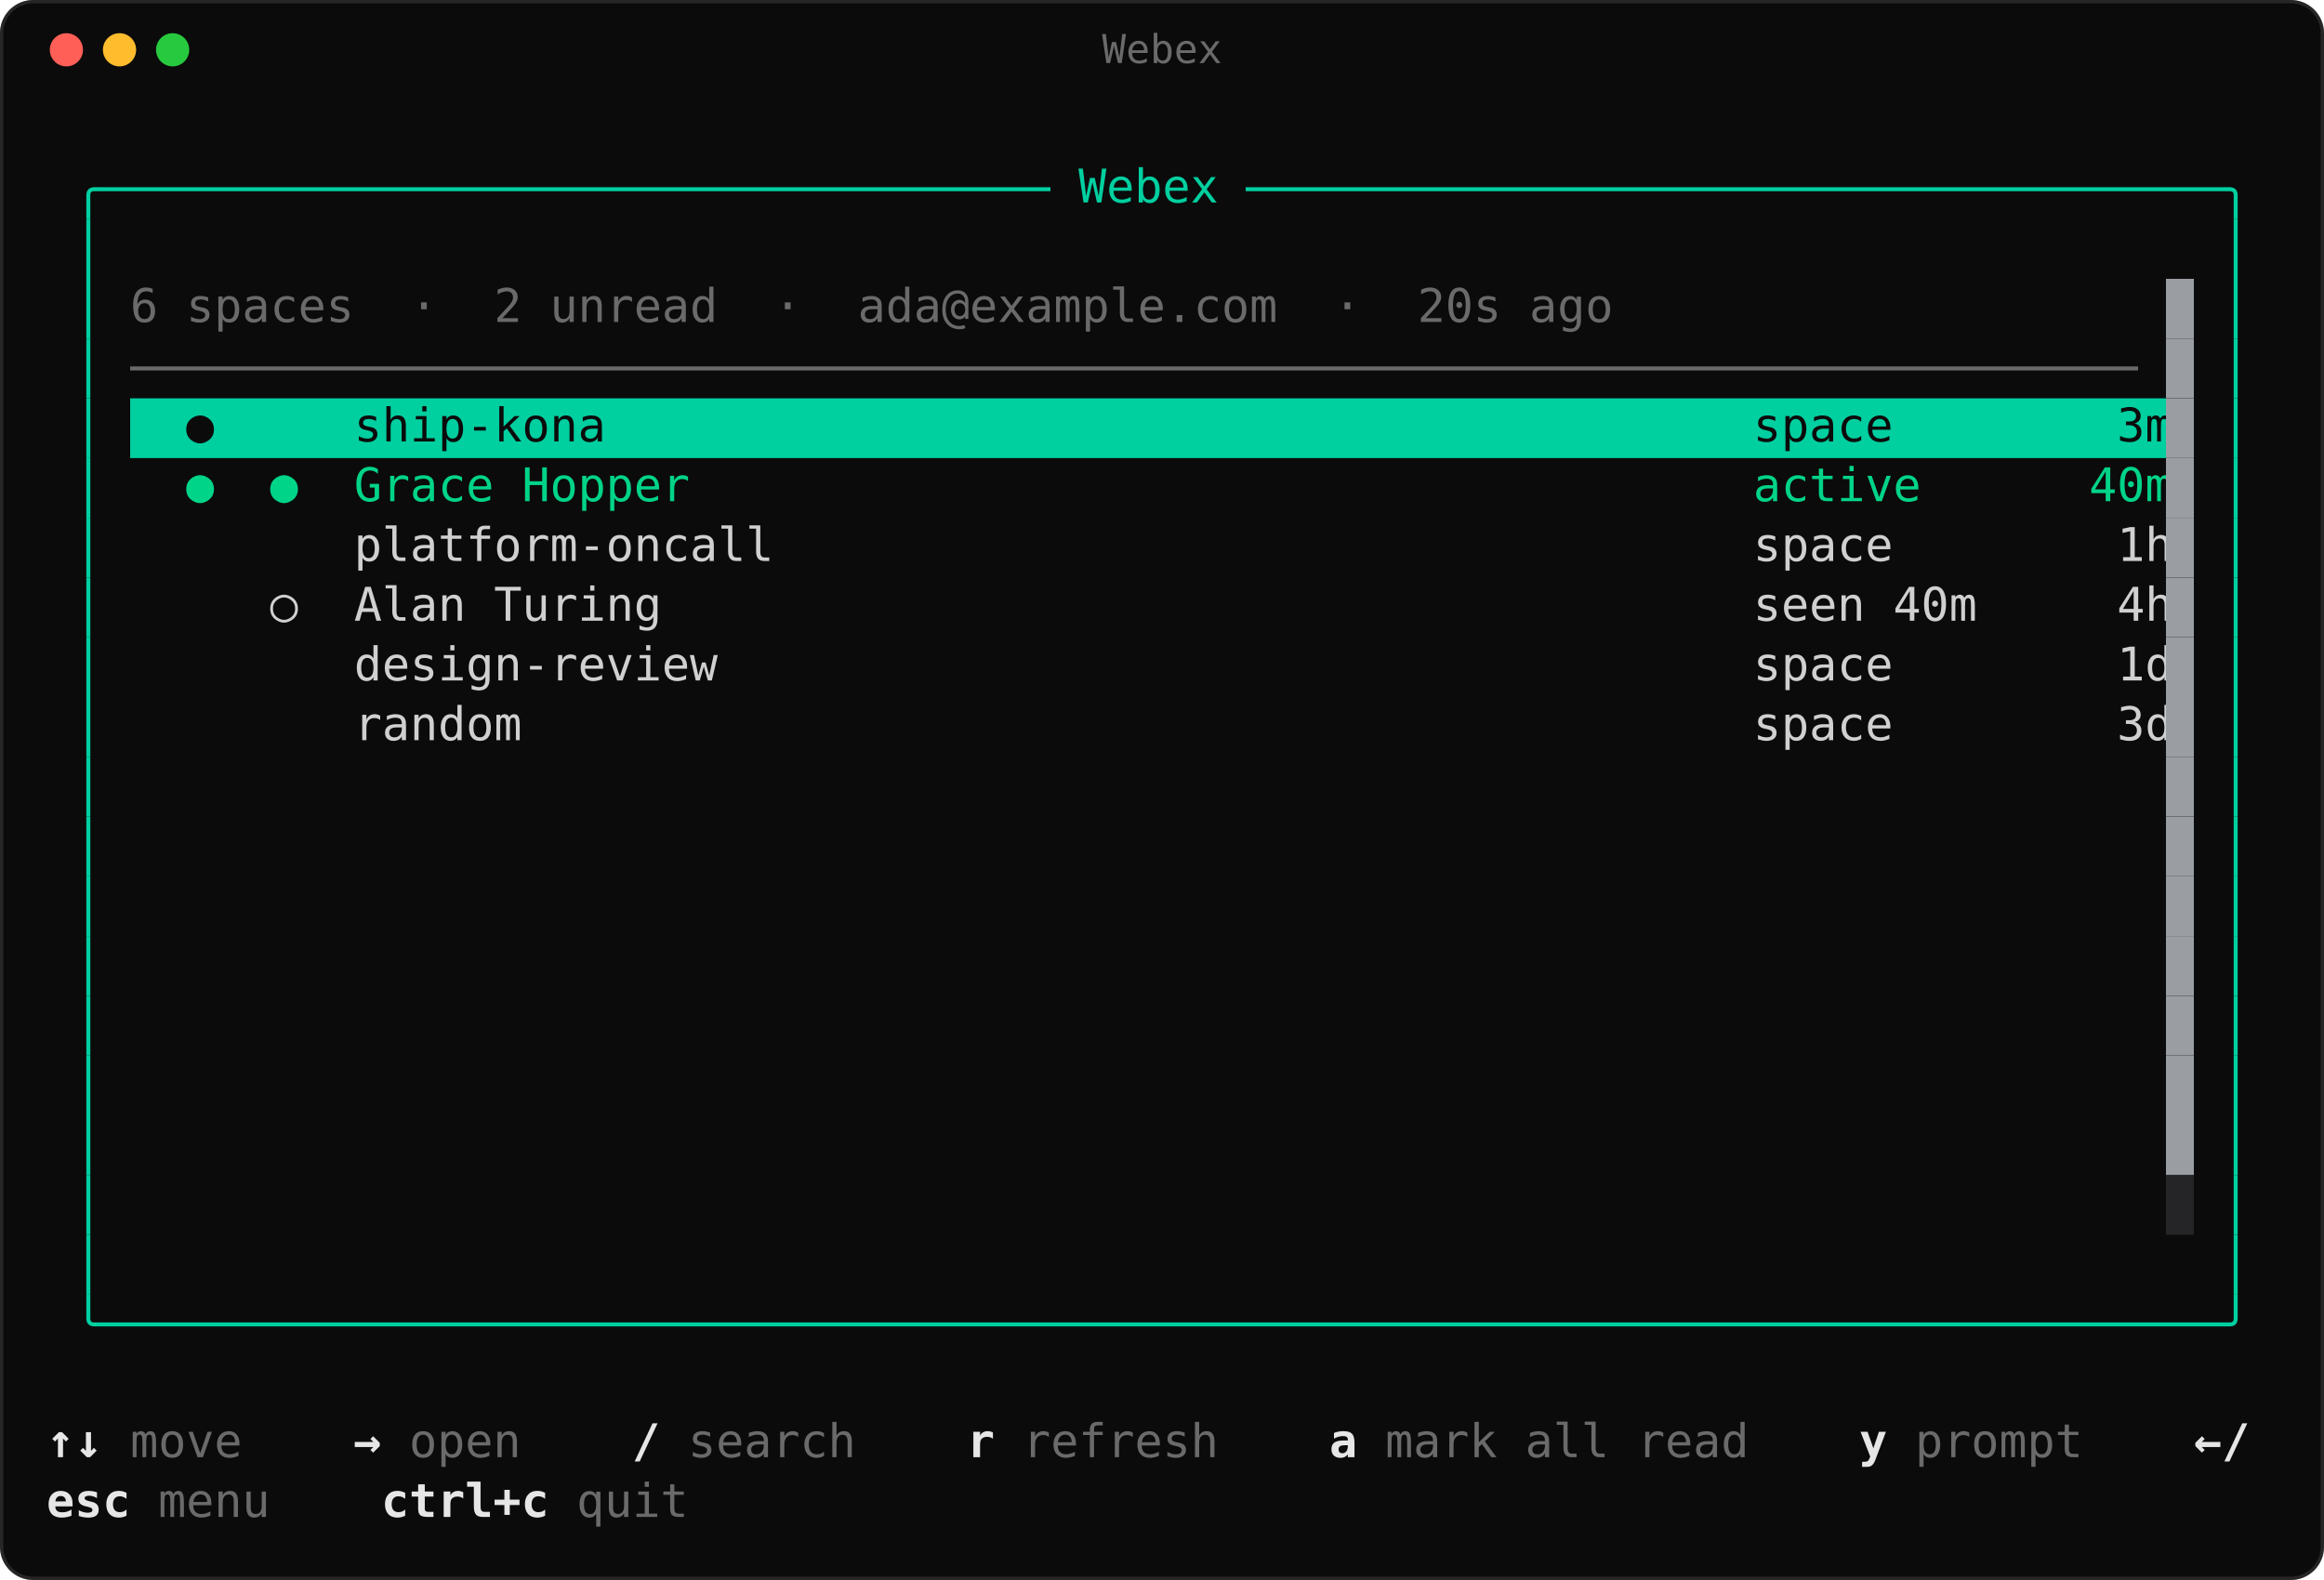
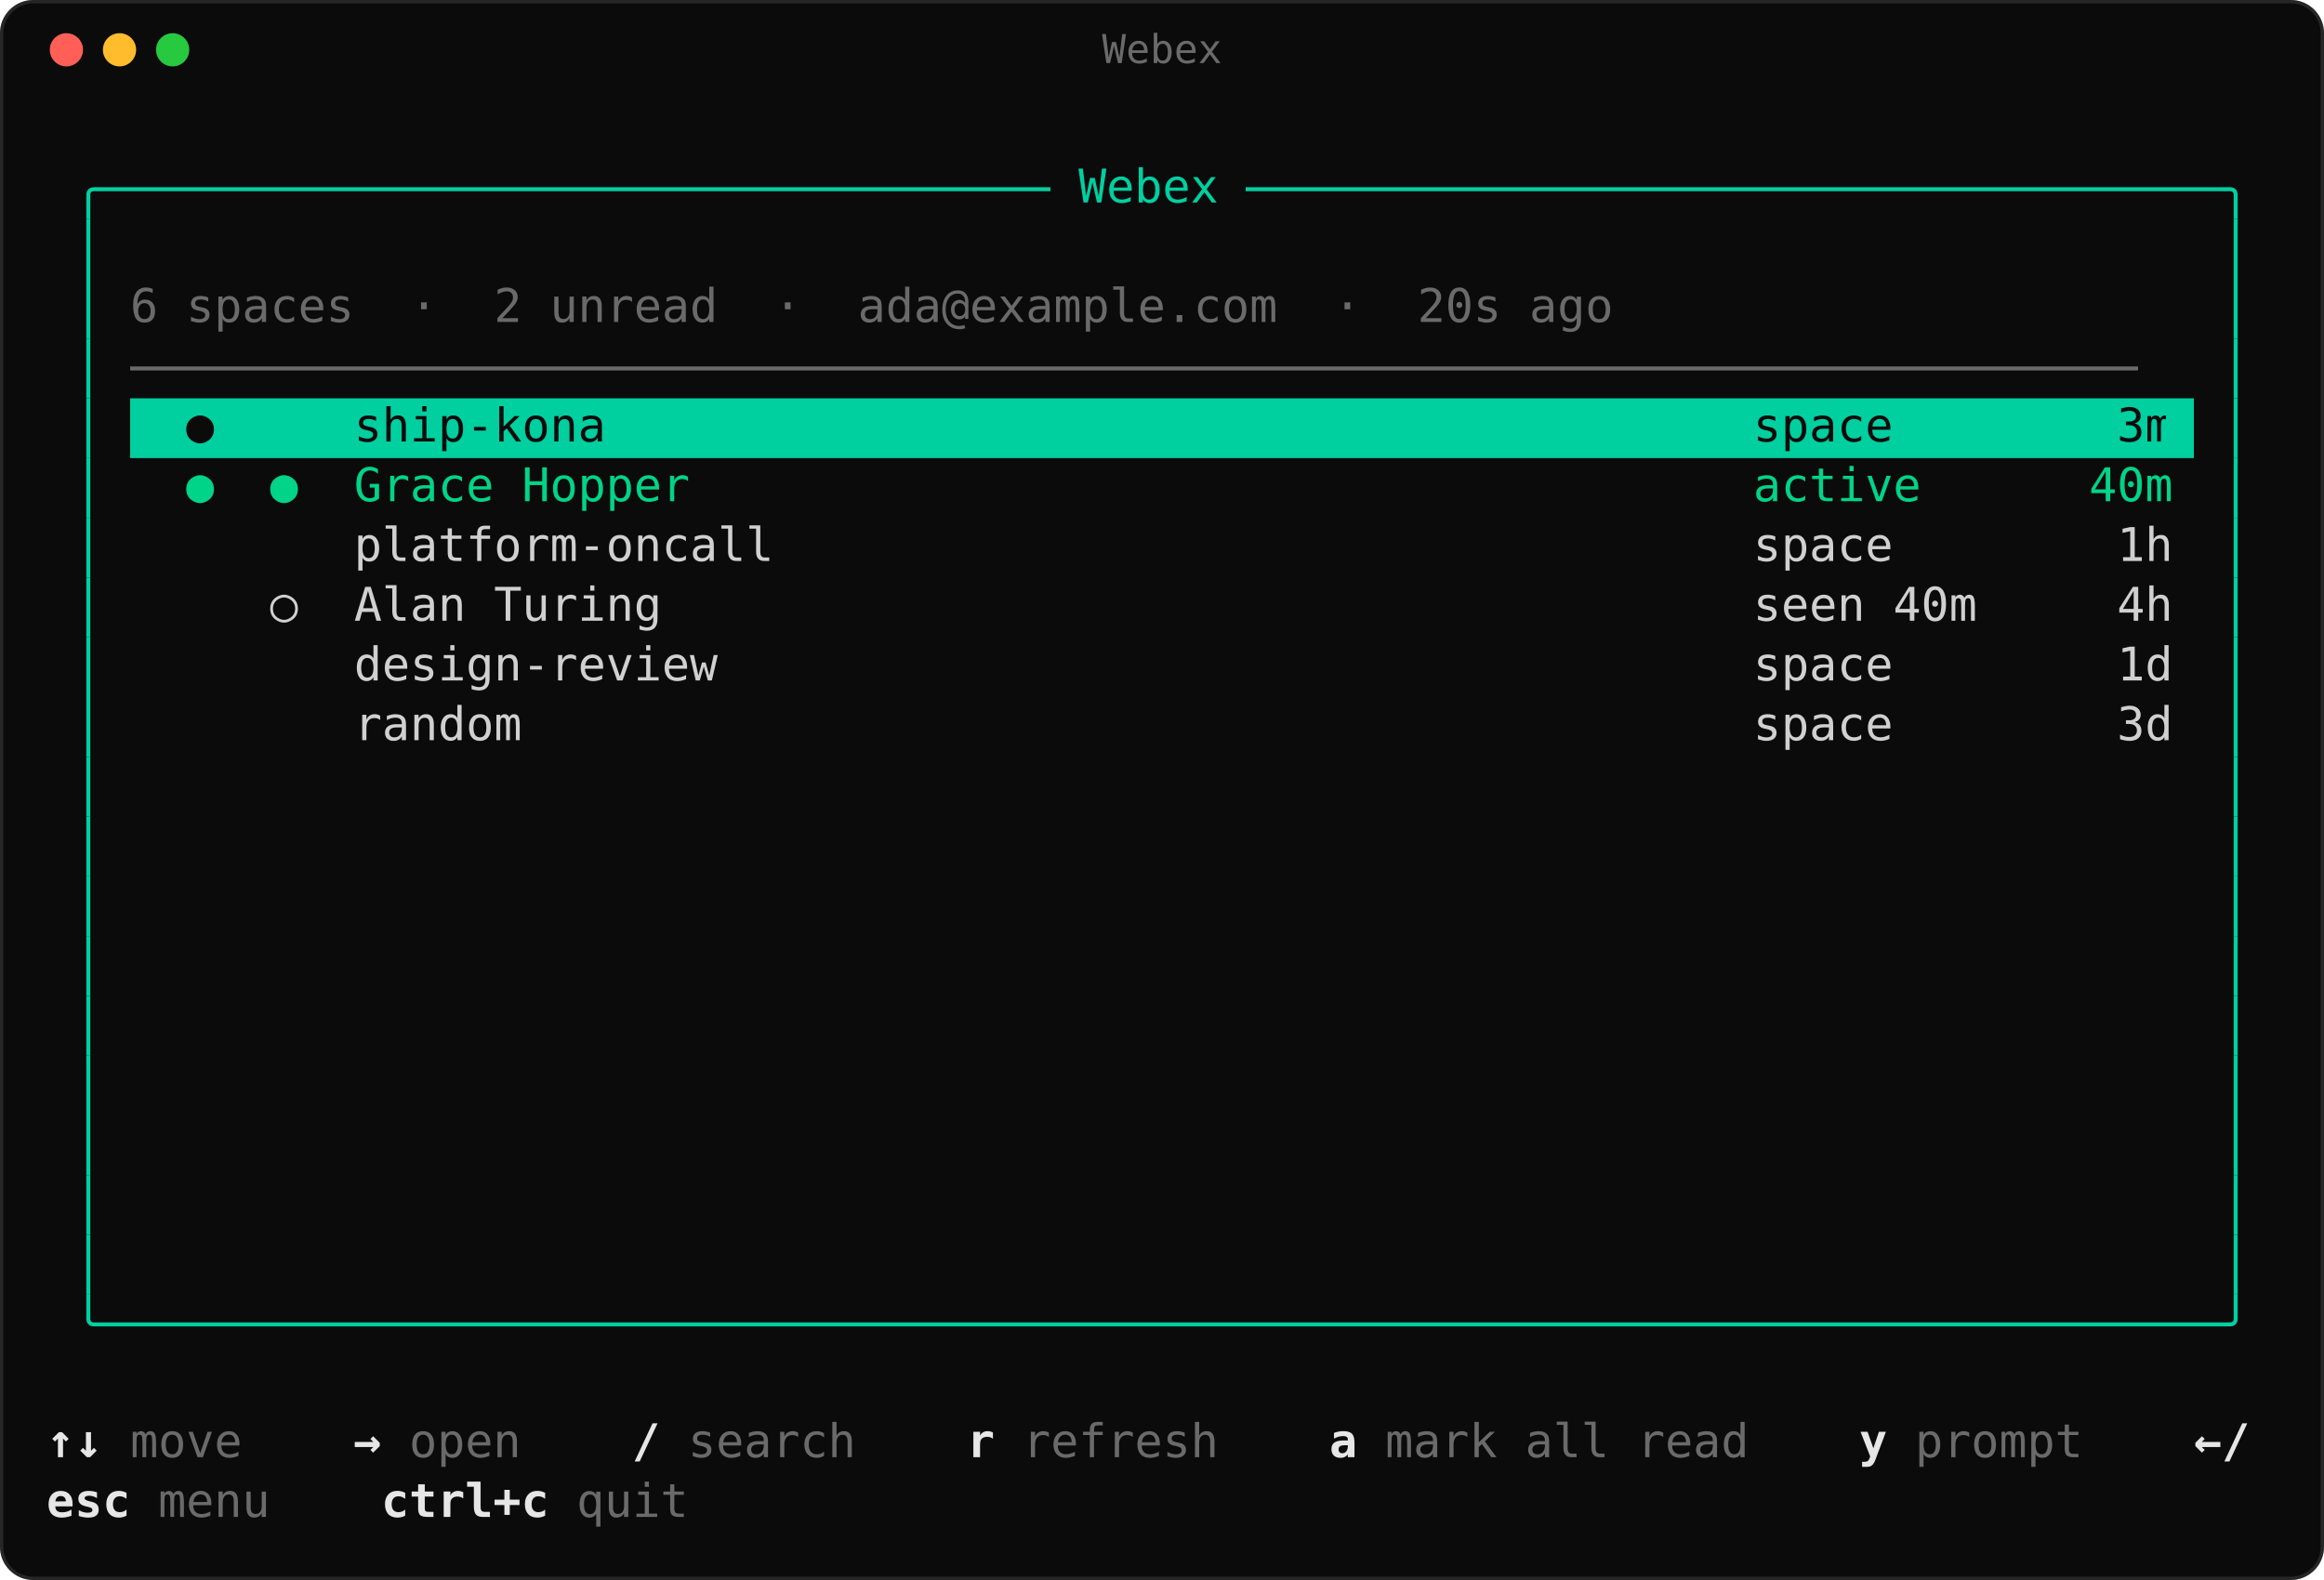
<svg xmlns="http://www.w3.org/2000/svg" width="700" height="476" viewBox="0 0 700 476" font-family="ui-monospace,'SF Mono',SFMono-Regular,Menlo,Consolas,'DejaVu Sans Mono','Liberation Mono',monospace" font-size="14">
  <rect width="700" height="476" rx="10" fill="#0b0b0b" />
  <rect x="0.5" y="0.5" width="699" height="475" rx="9.5" fill="none" stroke="#5a5a5a" stroke-opacity="0.35" />
  <circle cx="20" cy="15" r="5" fill="#ff5f56" />
  <circle cx="36" cy="15" r="5" fill="#ffbd2e" />
  <circle cx="52" cy="15" r="5" fill="#27c93f" />
  <text x="350" y="19" fill="#6a6a6a" font-size="12" text-anchor="middle">Webex</text>
  <path d="M30.8 57H28.4M26.6 66V58.8M28.4 57Q26.6 57 26.6 58.8" stroke="#00cfa0" stroke-width="1.2" fill="none" />
  <path d="M30.8 57H316.4" stroke="#00cfa0" stroke-width="1.2" fill="none" />
  <text x="316.4" y="61" fill="#00cfa0" textLength="58.8" lengthAdjust="spacingAndGlyphs" xml:space="preserve"> Webex </text>
  <path d="M375.2 57H669.2" stroke="#00cfa0" stroke-width="1.2" fill="none" />
  <path d="M669.2 57H671.6M673.4 66V58.8M671.6 57Q673.4 57 673.4 58.8" stroke="#00cfa0" stroke-width="1.2" fill="none" />
  <path d="M26.6 66V84" stroke="#00cfa0" stroke-width="1.2" fill="none" />
  <path d="M673.4 66V84" stroke="#00cfa0" stroke-width="1.2" fill="none" />
  <path d="M26.6 84V102" stroke="#00cfa0" stroke-width="1.2" fill="none" />
  <text x="39.2" y="97" fill="#6a6a6a" textLength="445.2" lengthAdjust="spacingAndGlyphs" xml:space="preserve">6 spaces  ·  2 unread  ·  ada@example.com  ·  20s ago</text>
-   <rect x="652.4" y="84" width="8.4" height="18" fill="#252527" />
-   <rect x="652.4" y="84" width="8.4" height="18" fill="#9a9ea3" />
  <path d="M673.4 84V102" stroke="#00cfa0" stroke-width="1.2" fill="none" />
  <path d="M26.6 102V120" stroke="#00cfa0" stroke-width="1.2" fill="none" />
  <path d="M39.2 111H644" stroke="#6a6a6a" stroke-width="1.2" fill="none" />
-   <rect x="652.4" y="102" width="8.4" height="18" fill="#252527" />
-   <rect x="652.4" y="102" width="8.4" height="18" fill="#9a9ea3" />
  <path d="M673.4 102V120" stroke="#00cfa0" stroke-width="1.2" fill="none" />
  <path d="M26.6 120V138" stroke="#00cfa0" stroke-width="1.2" fill="none" />
  <rect x="39.2" y="120" width="613.2" height="18" fill="#00cfa0" />
  <text x="39.2" y="133" fill="#0b0b0b" textLength="613.2" lengthAdjust="spacingAndGlyphs" xml:space="preserve">  ●     ship-kona                                         space        3m</text>
-   <rect x="652.4" y="120" width="8.4" height="18" fill="#252527" />
-   <rect x="652.4" y="120" width="8.4" height="18" fill="#9a9ea3" />
+   <rect x="652.4" y="120" width="8.4" height="18" fill="#00cfa0" />
  <path d="M673.4 120V138" stroke="#00cfa0" stroke-width="1.2" fill="none" />
  <path d="M26.6 138V156" stroke="#00cfa0" stroke-width="1.2" fill="none" />
  <text x="39.2" y="151" fill="#00d488" textLength="613.2" lengthAdjust="spacingAndGlyphs" xml:space="preserve">  ●  ●  Grace Hopper                                      active      40m</text>
-   <rect x="652.4" y="138" width="8.4" height="18" fill="#252527" />
-   <rect x="652.4" y="138" width="8.4" height="18" fill="#9a9ea3" />
  <path d="M673.4 138V156" stroke="#00cfa0" stroke-width="1.2" fill="none" />
  <path d="M26.6 156V174" stroke="#00cfa0" stroke-width="1.2" fill="none" />
  <text x="39.2" y="169" fill="#d0d0d0" textLength="613.2" lengthAdjust="spacingAndGlyphs" xml:space="preserve">        platform-oncall                                   space        1h</text>
-   <rect x="652.4" y="156" width="8.4" height="18" fill="#252527" />
-   <rect x="652.4" y="156" width="8.4" height="18" fill="#9a9ea3" />
  <path d="M673.4 156V174" stroke="#00cfa0" stroke-width="1.2" fill="none" />
  <path d="M26.6 174V192" stroke="#00cfa0" stroke-width="1.2" fill="none" />
  <text x="39.2" y="187" fill="#d0d0d0" textLength="613.2" lengthAdjust="spacingAndGlyphs" xml:space="preserve">     ○  Alan Turing                                       seen 40m     4h</text>
-   <rect x="652.4" y="174" width="8.4" height="18" fill="#252527" />
-   <rect x="652.4" y="174" width="8.4" height="18" fill="#9a9ea3" />
  <path d="M673.4 174V192" stroke="#00cfa0" stroke-width="1.2" fill="none" />
  <path d="M26.6 192V210" stroke="#00cfa0" stroke-width="1.2" fill="none" />
  <text x="39.2" y="205" fill="#d0d0d0" textLength="613.2" lengthAdjust="spacingAndGlyphs" xml:space="preserve">        design-review                                     space        1d</text>
-   <rect x="652.4" y="192" width="8.4" height="18" fill="#252527" />
-   <rect x="652.4" y="192" width="8.4" height="18" fill="#9a9ea3" />
  <path d="M673.4 192V210" stroke="#00cfa0" stroke-width="1.2" fill="none" />
  <path d="M26.6 210V228" stroke="#00cfa0" stroke-width="1.2" fill="none" />
  <text x="39.2" y="223" fill="#d0d0d0" textLength="613.2" lengthAdjust="spacingAndGlyphs" xml:space="preserve">        random                                            space        3d</text>
-   <rect x="652.4" y="210" width="8.4" height="18" fill="#252527" />
-   <rect x="652.4" y="210" width="8.4" height="18" fill="#9a9ea3" />
  <path d="M673.4 210V228" stroke="#00cfa0" stroke-width="1.2" fill="none" />
  <path d="M26.6 228V246" stroke="#00cfa0" stroke-width="1.2" fill="none" />
-   <rect x="652.4" y="228" width="8.4" height="18" fill="#252527" />
-   <rect x="652.4" y="228" width="8.4" height="18" fill="#9a9ea3" />
  <path d="M673.4 228V246" stroke="#00cfa0" stroke-width="1.2" fill="none" />
  <path d="M26.6 246V264" stroke="#00cfa0" stroke-width="1.2" fill="none" />
-   <rect x="652.4" y="246" width="8.4" height="18" fill="#252527" />
-   <rect x="652.4" y="246" width="8.4" height="18" fill="#9a9ea3" />
  <path d="M673.4 246V264" stroke="#00cfa0" stroke-width="1.2" fill="none" />
  <path d="M26.6 264V282" stroke="#00cfa0" stroke-width="1.2" fill="none" />
-   <rect x="652.4" y="264" width="8.4" height="18" fill="#252527" />
-   <rect x="652.4" y="264" width="8.4" height="18" fill="#9a9ea3" />
  <path d="M673.4 264V282" stroke="#00cfa0" stroke-width="1.2" fill="none" />
  <path d="M26.6 282V300" stroke="#00cfa0" stroke-width="1.2" fill="none" />
-   <rect x="652.4" y="282" width="8.4" height="18" fill="#252527" />
-   <rect x="652.4" y="282" width="8.4" height="18" fill="#9a9ea3" />
  <path d="M673.4 282V300" stroke="#00cfa0" stroke-width="1.2" fill="none" />
  <path d="M26.6 300V318" stroke="#00cfa0" stroke-width="1.2" fill="none" />
-   <rect x="652.4" y="300" width="8.4" height="18" fill="#252527" />
-   <rect x="652.4" y="300" width="8.4" height="18" fill="#9a9ea3" />
  <path d="M673.4 300V318" stroke="#00cfa0" stroke-width="1.2" fill="none" />
  <path d="M26.6 318V336" stroke="#00cfa0" stroke-width="1.2" fill="none" />
-   <rect x="652.4" y="318" width="8.4" height="18" fill="#252527" />
-   <rect x="652.4" y="318" width="8.4" height="18" fill="#9a9ea3" />
  <path d="M673.4 318V336" stroke="#00cfa0" stroke-width="1.2" fill="none" />
  <path d="M26.6 336V354" stroke="#00cfa0" stroke-width="1.2" fill="none" />
-   <rect x="652.4" y="336" width="8.4" height="18" fill="#252527" />
-   <rect x="652.4" y="336" width="8.4" height="18" fill="#9a9ea3" />
  <path d="M673.4 336V354" stroke="#00cfa0" stroke-width="1.2" fill="none" />
  <path d="M26.6 354V372" stroke="#00cfa0" stroke-width="1.2" fill="none" />
-   <rect x="652.4" y="354" width="8.4" height="18" fill="#252527" />
  <path d="M673.4 354V372" stroke="#00cfa0" stroke-width="1.2" fill="none" />
  <path d="M26.6 372V390" stroke="#00cfa0" stroke-width="1.2" fill="none" />
  <path d="M673.4 372V390" stroke="#00cfa0" stroke-width="1.2" fill="none" />
  <path d="M30.8 399H28.4M26.6 390V397.2M28.4 399Q26.6 399 26.6 397.2" stroke="#00cfa0" stroke-width="1.2" fill="none" />
  <path d="M30.8 399H669.2" stroke="#00cfa0" stroke-width="1.2" fill="none" />
  <path d="M669.2 399H671.6M673.4 390V397.2M671.6 399Q673.4 399 673.4 397.2" stroke="#00cfa0" stroke-width="1.2" fill="none" />
  <text x="14" y="439" fill="#e6e6e6" textLength="16.8" lengthAdjust="spacingAndGlyphs" xml:space="preserve" font-weight="bold">↑↓</text>
  <text x="30.8" y="439" fill="#6a6a6a" textLength="75.6" lengthAdjust="spacingAndGlyphs" xml:space="preserve"> move    </text>
  <text x="106.4" y="439" fill="#e6e6e6" textLength="8.4" lengthAdjust="spacingAndGlyphs" xml:space="preserve" font-weight="bold">→</text>
  <text x="114.8" y="439" fill="#6a6a6a" textLength="75.6" lengthAdjust="spacingAndGlyphs" xml:space="preserve"> open    </text>
  <text x="190.4" y="439" fill="#e6e6e6" textLength="8.4" lengthAdjust="spacingAndGlyphs" xml:space="preserve" font-weight="bold">/</text>
  <text x="198.8" y="439" fill="#6a6a6a" textLength="92.4" lengthAdjust="spacingAndGlyphs" xml:space="preserve"> search    </text>
  <text x="291.2" y="439" fill="#e6e6e6" textLength="8.4" lengthAdjust="spacingAndGlyphs" xml:space="preserve" font-weight="bold">r</text>
  <text x="299.6" y="439" fill="#6a6a6a" textLength="100.8" lengthAdjust="spacingAndGlyphs" xml:space="preserve"> refresh    </text>
  <text x="400.4" y="439" fill="#e6e6e6" textLength="8.4" lengthAdjust="spacingAndGlyphs" xml:space="preserve" font-weight="bold">a</text>
  <text x="408.8" y="439" fill="#6a6a6a" textLength="151.2" lengthAdjust="spacingAndGlyphs" xml:space="preserve"> mark all read    </text>
  <text x="560" y="439" fill="#e6e6e6" textLength="8.4" lengthAdjust="spacingAndGlyphs" xml:space="preserve" font-weight="bold">y</text>
  <text x="568.4" y="439" fill="#6a6a6a" textLength="92.4" lengthAdjust="spacingAndGlyphs" xml:space="preserve"> prompt    </text>
  <text x="660.8" y="439" fill="#e6e6e6" textLength="16.8" lengthAdjust="spacingAndGlyphs" xml:space="preserve" font-weight="bold">←/</text>
  <text x="14" y="457" fill="#e6e6e6" textLength="25.2" lengthAdjust="spacingAndGlyphs" xml:space="preserve" font-weight="bold">esc</text>
  <text x="39.2" y="457" fill="#6a6a6a" textLength="75.6" lengthAdjust="spacingAndGlyphs" xml:space="preserve"> menu    </text>
  <text x="114.8" y="457" fill="#e6e6e6" textLength="50.4" lengthAdjust="spacingAndGlyphs" xml:space="preserve" font-weight="bold">ctrl+c</text>
  <text x="165.2" y="457" fill="#6a6a6a" textLength="42" lengthAdjust="spacingAndGlyphs" xml:space="preserve"> quit</text>
</svg>
